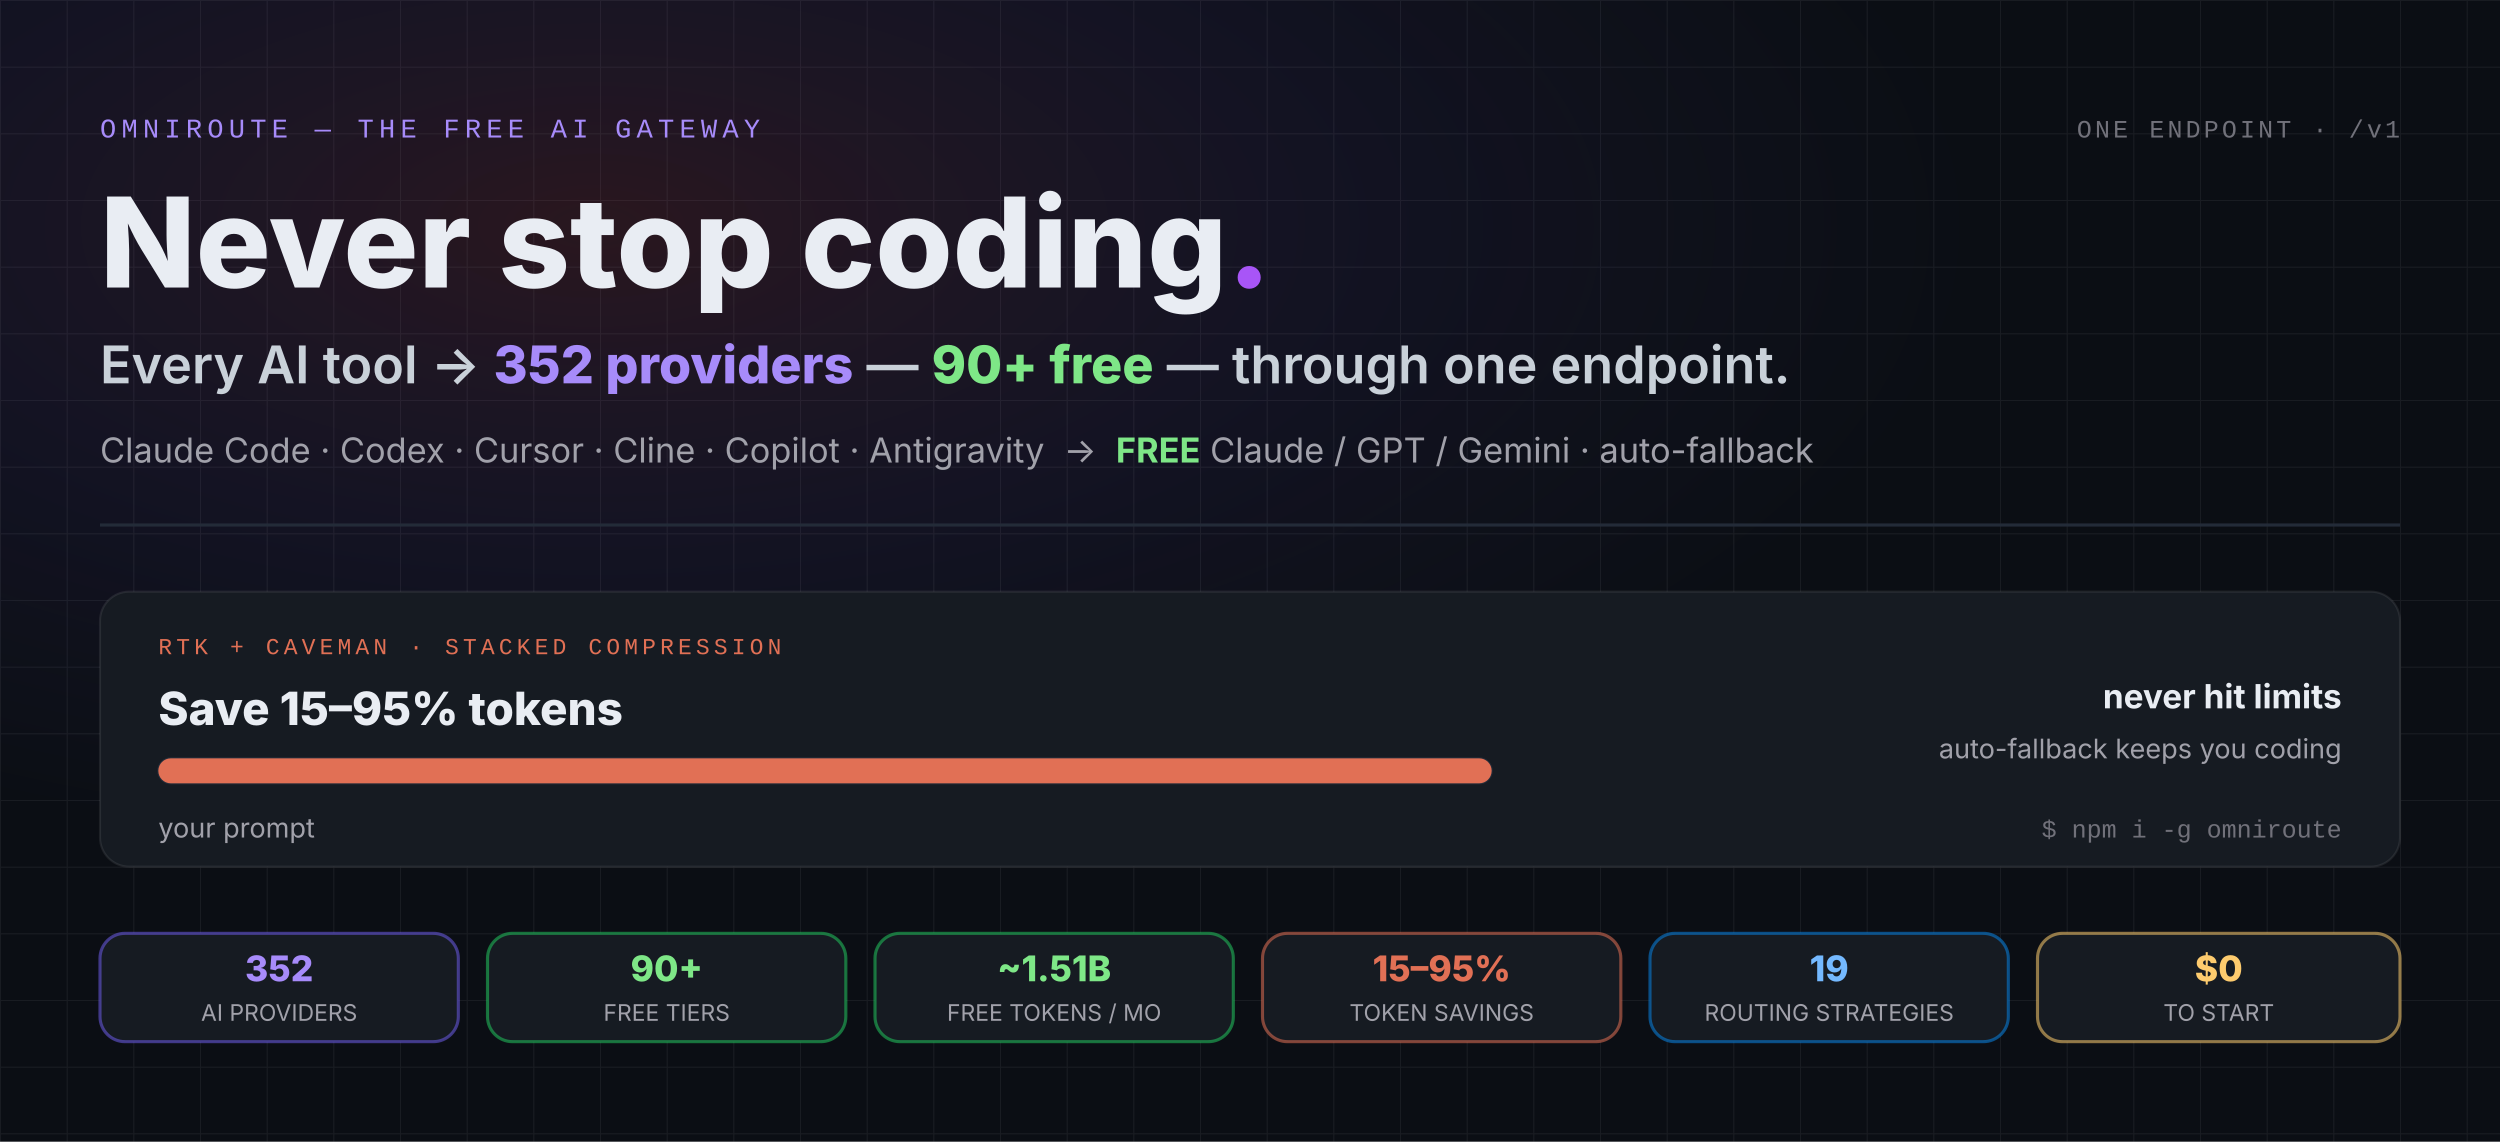
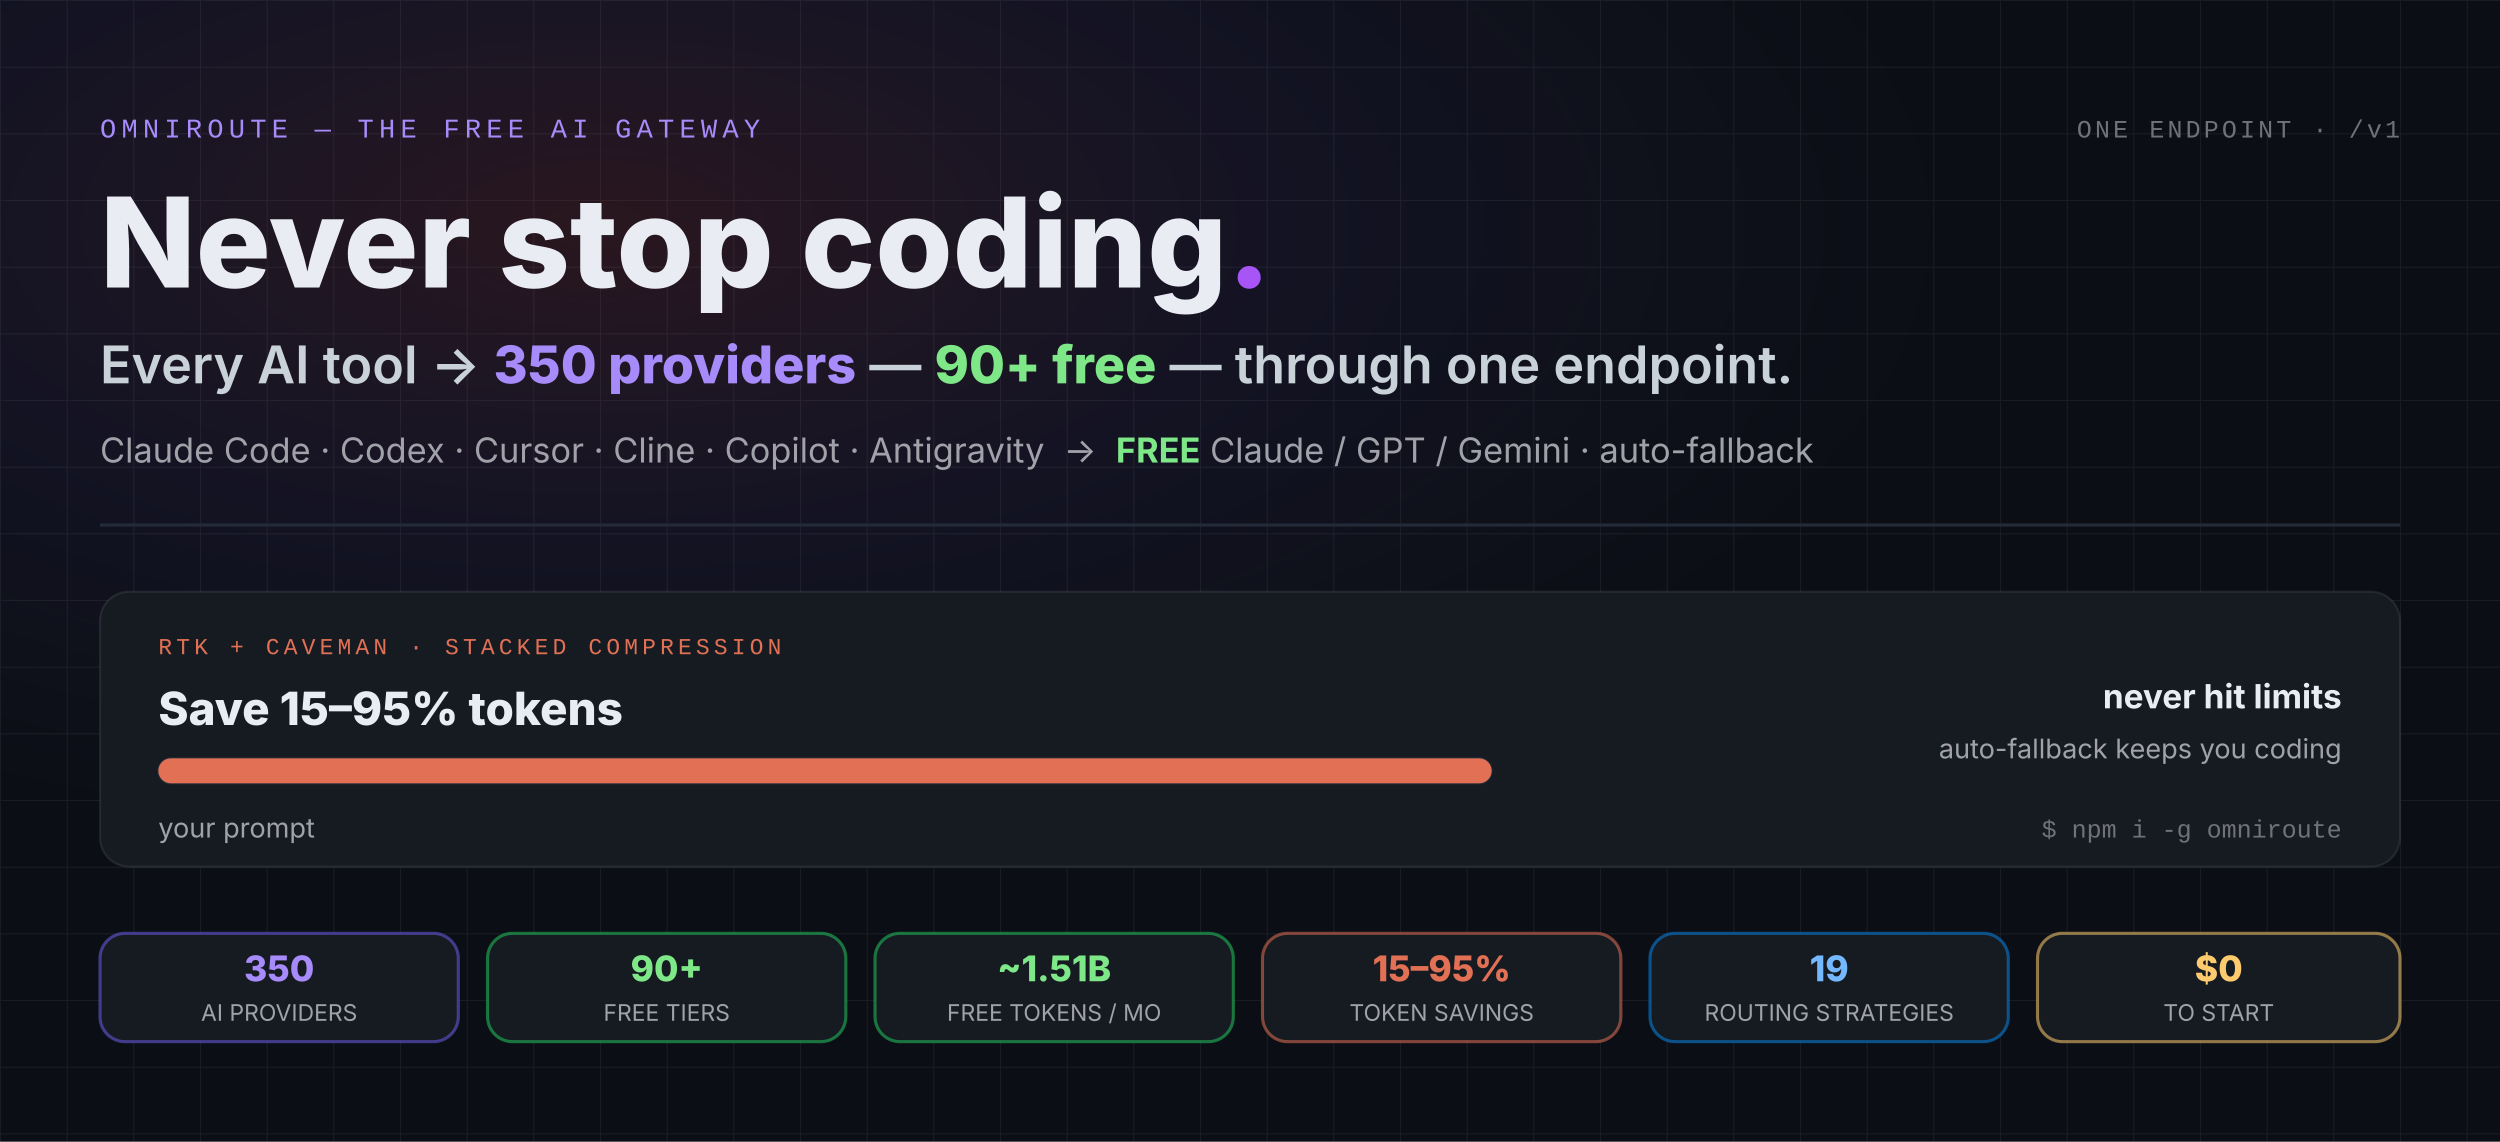
- <svg xmlns="http://www.w3.org/2000/svg" viewBox="0 0 1200 548" role="img" aria-label="OmniRoute hero: Never stop coding. Every AI tool to 352 providers — 90+ free — through one endpoint. Claude Code, Codex, Cursor, Cline, Copilot and Antigravity into free Claude, GPT and Gemini with auto-fallback. RTK + Caveman stacked compression saves 15 to 95 percent of tokens — about 89 percent average on tool-heavy sessions — so you never hit limits. Stats: 352 AI providers, 90+ free tiers, about 1.51B free tokens per month, 15 to 95 percent token savings, 19 routing strategies, zero dollars to start.">
+ <svg xmlns="http://www.w3.org/2000/svg" viewBox="0 0 1200 548" role="img" aria-label="OmniRoute hero: Never stop coding. Every AI tool to 350 providers — 90+ free — through one endpoint. Claude Code, Codex, Cursor, Cline, Copilot and Antigravity into free Claude, GPT and Gemini with auto-fallback. RTK + Caveman stacked compression saves 15 to 95 percent of tokens — about 89 percent average on tool-heavy sessions — so you never hit limits. Stats: 350 AI providers, 90+ free tiers, about 1.51B free tokens per month, 15 to 95 percent token savings, 19 routing strategies, zero dollars to start.">
  <defs>
    <pattern id="gridPaperH" width="32" height="32" patternUnits="userSpaceOnUse">
      <path d="M 32 0 L 0 0 0 32" fill="none" stroke="#ffffff" stroke-opacity="0.06" stroke-width="1" />
    </pattern>
    <radialGradient id="bgGlowH" cx="24%" cy="20%" r="55%">
      <stop offset="0%" stop-color="#e54d5e" stop-opacity="0.14" />
      <stop offset="55%" stop-color="#8b5cf6" stop-opacity="0.06" />
      <stop offset="100%" stop-color="#6366f1" stop-opacity="0" />
    </radialGradient>
    <linearGradient id="gradBrandH" x1="0" y1="0" x2="1" y2="1">
      <stop offset="0%" stop-color="#e54d5e" />
      <stop offset="100%" stop-color="#a855f7" />
    </linearGradient>
    <path id="dividerPathH" d="M 48,252 L 1152,252" />
  </defs>
  <rect width="1200" height="548" fill="#0b0e14" />
  <rect width="1200" height="548" fill="url(#gridPaperH)" />
  <rect width="1200" height="548" fill="url(#bgGlowH)" />
  <text x="48" y="66" font-family="Consolas, 'Courier New', monospace" font-size="13" letter-spacing="2.5" fill="#a78bfa">OMNIROUTE — THE FREE AI GATEWAY</text>
  <text x="1152" y="66" text-anchor="end" font-family="Consolas, 'Courier New', monospace" font-size="12" letter-spacing="1.5" fill="#71717a">ONE ENDPOINT · /v1</text>
  <text x="48" y="138" font-family="Inter, 'Segoe UI', Arial, Helvetica, system-ui, sans-serif" font-size="60" font-weight="800" fill="#e9edf3">Never stop coding<tspan fill="#a855f7">.</tspan>
  </text>
-   <text x="48" y="184" font-family="Inter, 'Segoe UI', Arial, Helvetica, system-ui, sans-serif" font-size="25" font-weight="600" fill="#c9d1d9">Every AI tool → <tspan fill="#a78bfa" font-weight="800">352 providers</tspan> — <tspan fill="#7ee787" font-weight="800">90+ free</tspan> — through one endpoint.</text>
+   <text x="48" y="184" font-family="Inter, 'Segoe UI', Arial, Helvetica, system-ui, sans-serif" font-size="25" font-weight="600" fill="#c9d1d9">Every AI tool → <tspan fill="#a78bfa" font-weight="800">350 providers</tspan> — <tspan fill="#7ee787" font-weight="800">90+ free</tspan> — through one endpoint.</text>
  <text x="48" y="222" font-family="Inter, 'Segoe UI', Arial, Helvetica, system-ui, sans-serif" font-size="16.5" fill="#a1a1aa">Claude Code · Codex · Cursor · Cline · Copilot · Antigravity  →  <tspan fill="#7ee787" font-weight="700">FREE</tspan> Claude / GPT / Gemini · auto-fallback</text>
  <line x1="48" y1="252" x2="1152" y2="252" stroke="#232b38" stroke-width="1.5" />
  <circle r="4" fill="url(#gradBrandH)" opacity="0">
    <animateMotion dur="6s" repeatCount="indefinite" keyPoints="0;1" keyTimes="0;1" calcMode="linear">
      <mpath href="#dividerPathH" />
    </animateMotion>
    <animate attributeName="opacity" values="0;0.9;0.9;0" keyTimes="0;0.08;0.6;0.75" dur="6s" repeatCount="indefinite" />
  </circle>
  <g>
    <rect x="48" y="284" width="1104" height="132" rx="14" fill="#161b22" stroke="#ffffff" stroke-opacity="0.08" stroke-width="1" />
    <text x="76" y="314" font-family="Consolas, 'Courier New', monospace" font-size="11" letter-spacing="2" fill="#e17055">RTK + CAVEMAN · STACKED COMPRESSION</text>
    <text x="76" y="348" font-family="Inter, 'Segoe UI', Arial, Helvetica, system-ui, sans-serif" font-size="22" font-weight="800" fill="#e9edf3">Save 15–95% tokens</text>
    <rect x="76" y="364" width="640" height="12" rx="6" fill="#0b0e14" stroke="#232b38" stroke-width="1" />
    <rect x="76" y="364" width="640" height="12" rx="6" fill="#e17055">
      <animate attributeName="width" values="640;640;70;70;640" keyTimes="0;0.12;0.5;0.88;1" dur="8s" repeatCount="indefinite" calcMode="spline" keySplines="0.4 0 0.2 1;0.4 0 0.2 1;0.4 0 0.2 1;0.4 0 0.2 1" />
    </rect>
    <text x="76" y="402" font-family="Inter, 'Segoe UI', Arial, Helvetica, system-ui, sans-serif" font-size="13" fill="#a1a1aa">your prompt
      <animate attributeName="opacity" values="1;1;0;0;1" keyTimes="0;0.12;0.35;0.88;1" dur="8s" repeatCount="indefinite" calcMode="discrete" />
    </text>
    <text x="76" y="402" font-family="Inter, 'Segoe UI', Arial, Helvetica, system-ui, sans-serif" font-size="13" font-weight="700" fill="#e17055" opacity="0">−89% avg on tool-heavy sessions
      <animate attributeName="opacity" values="0;0;1;1;0" keyTimes="0;0.35;0.36;0.88;1" dur="8s" repeatCount="indefinite" calcMode="discrete" />
    </text>
    <text x="1124" y="340" text-anchor="end" font-family="Inter, 'Segoe UI', Arial, Helvetica, system-ui, sans-serif" font-size="16" font-weight="700" fill="#e9edf3">never hit limits</text>
    <text x="1124" y="364" text-anchor="end" font-family="Inter, 'Segoe UI', Arial, Helvetica, system-ui, sans-serif" font-size="13" fill="#a1a1aa">auto-fallback keeps you coding</text>
    <text x="1124" y="402" text-anchor="end" font-family="Consolas, 'Courier New', monospace" font-size="12" fill="#71717a">$ npm i -g omniroute</text>
  </g>
  <g font-family="Inter, 'Segoe UI', Arial, Helvetica, system-ui, sans-serif" text-anchor="middle">
    <rect x="48" y="448" width="172" height="52" rx="12" fill="#161b22" stroke="#6c5ce7" stroke-opacity="0.55" stroke-width="1.5" />
-     <text x="134" y="471" font-size="17" font-weight="800" fill="#a78bfa">352</text>
+     <text x="134" y="471" font-size="17" font-weight="800" fill="#a78bfa">350</text>
    <text x="134" y="490" font-size="11" fill="#a1a1aa">AI PROVIDERS</text>
    <rect x="234" y="448" width="172" height="52" rx="12" fill="#161b22" stroke="#22c55e" stroke-opacity="0.55" stroke-width="1.5" />
    <text x="320" y="471" font-size="17" font-weight="800" fill="#7ee787">90+</text>
    <text x="320" y="490" font-size="11" fill="#a1a1aa">FREE TIERS</text>
    <rect x="420" y="448" width="172" height="52" rx="12" fill="#161b22" stroke="#22c55e" stroke-opacity="0.55" stroke-width="1.5" />
    <text x="506" y="471" font-size="17" font-weight="800" fill="#7ee787">~1.51B</text>
    <text x="506" y="490" font-size="11" fill="#a1a1aa">FREE TOKENS / MO</text>
    <rect x="606" y="448" width="172" height="52" rx="12" fill="#161b22" stroke="#e17055" stroke-opacity="0.55" stroke-width="1.5" />
    <text x="692" y="471" font-size="17" font-weight="800" fill="#e17055">15–95%</text>
    <text x="692" y="490" font-size="11" fill="#a1a1aa">TOKEN SAVINGS</text>
    <rect x="792" y="448" width="172" height="52" rx="12" fill="#161b22" stroke="#0984e3" stroke-opacity="0.55" stroke-width="1.5" />
    <text x="878" y="471" font-size="17" font-weight="800" fill="#74b9ff">19</text>
    <text x="878" y="490" font-size="11" fill="#a1a1aa">ROUTING STRATEGIES</text>
    <rect x="978" y="448" width="174" height="52" rx="12" fill="#161b22" stroke="#fdcb6e" stroke-opacity="0.55" stroke-width="1.5" />
    <text x="1065" y="471" font-size="17" font-weight="800" fill="#fdcb6e">$0</text>
    <text x="1065" y="490" font-size="11" fill="#a1a1aa">TO START</text>
  </g>
</svg>
